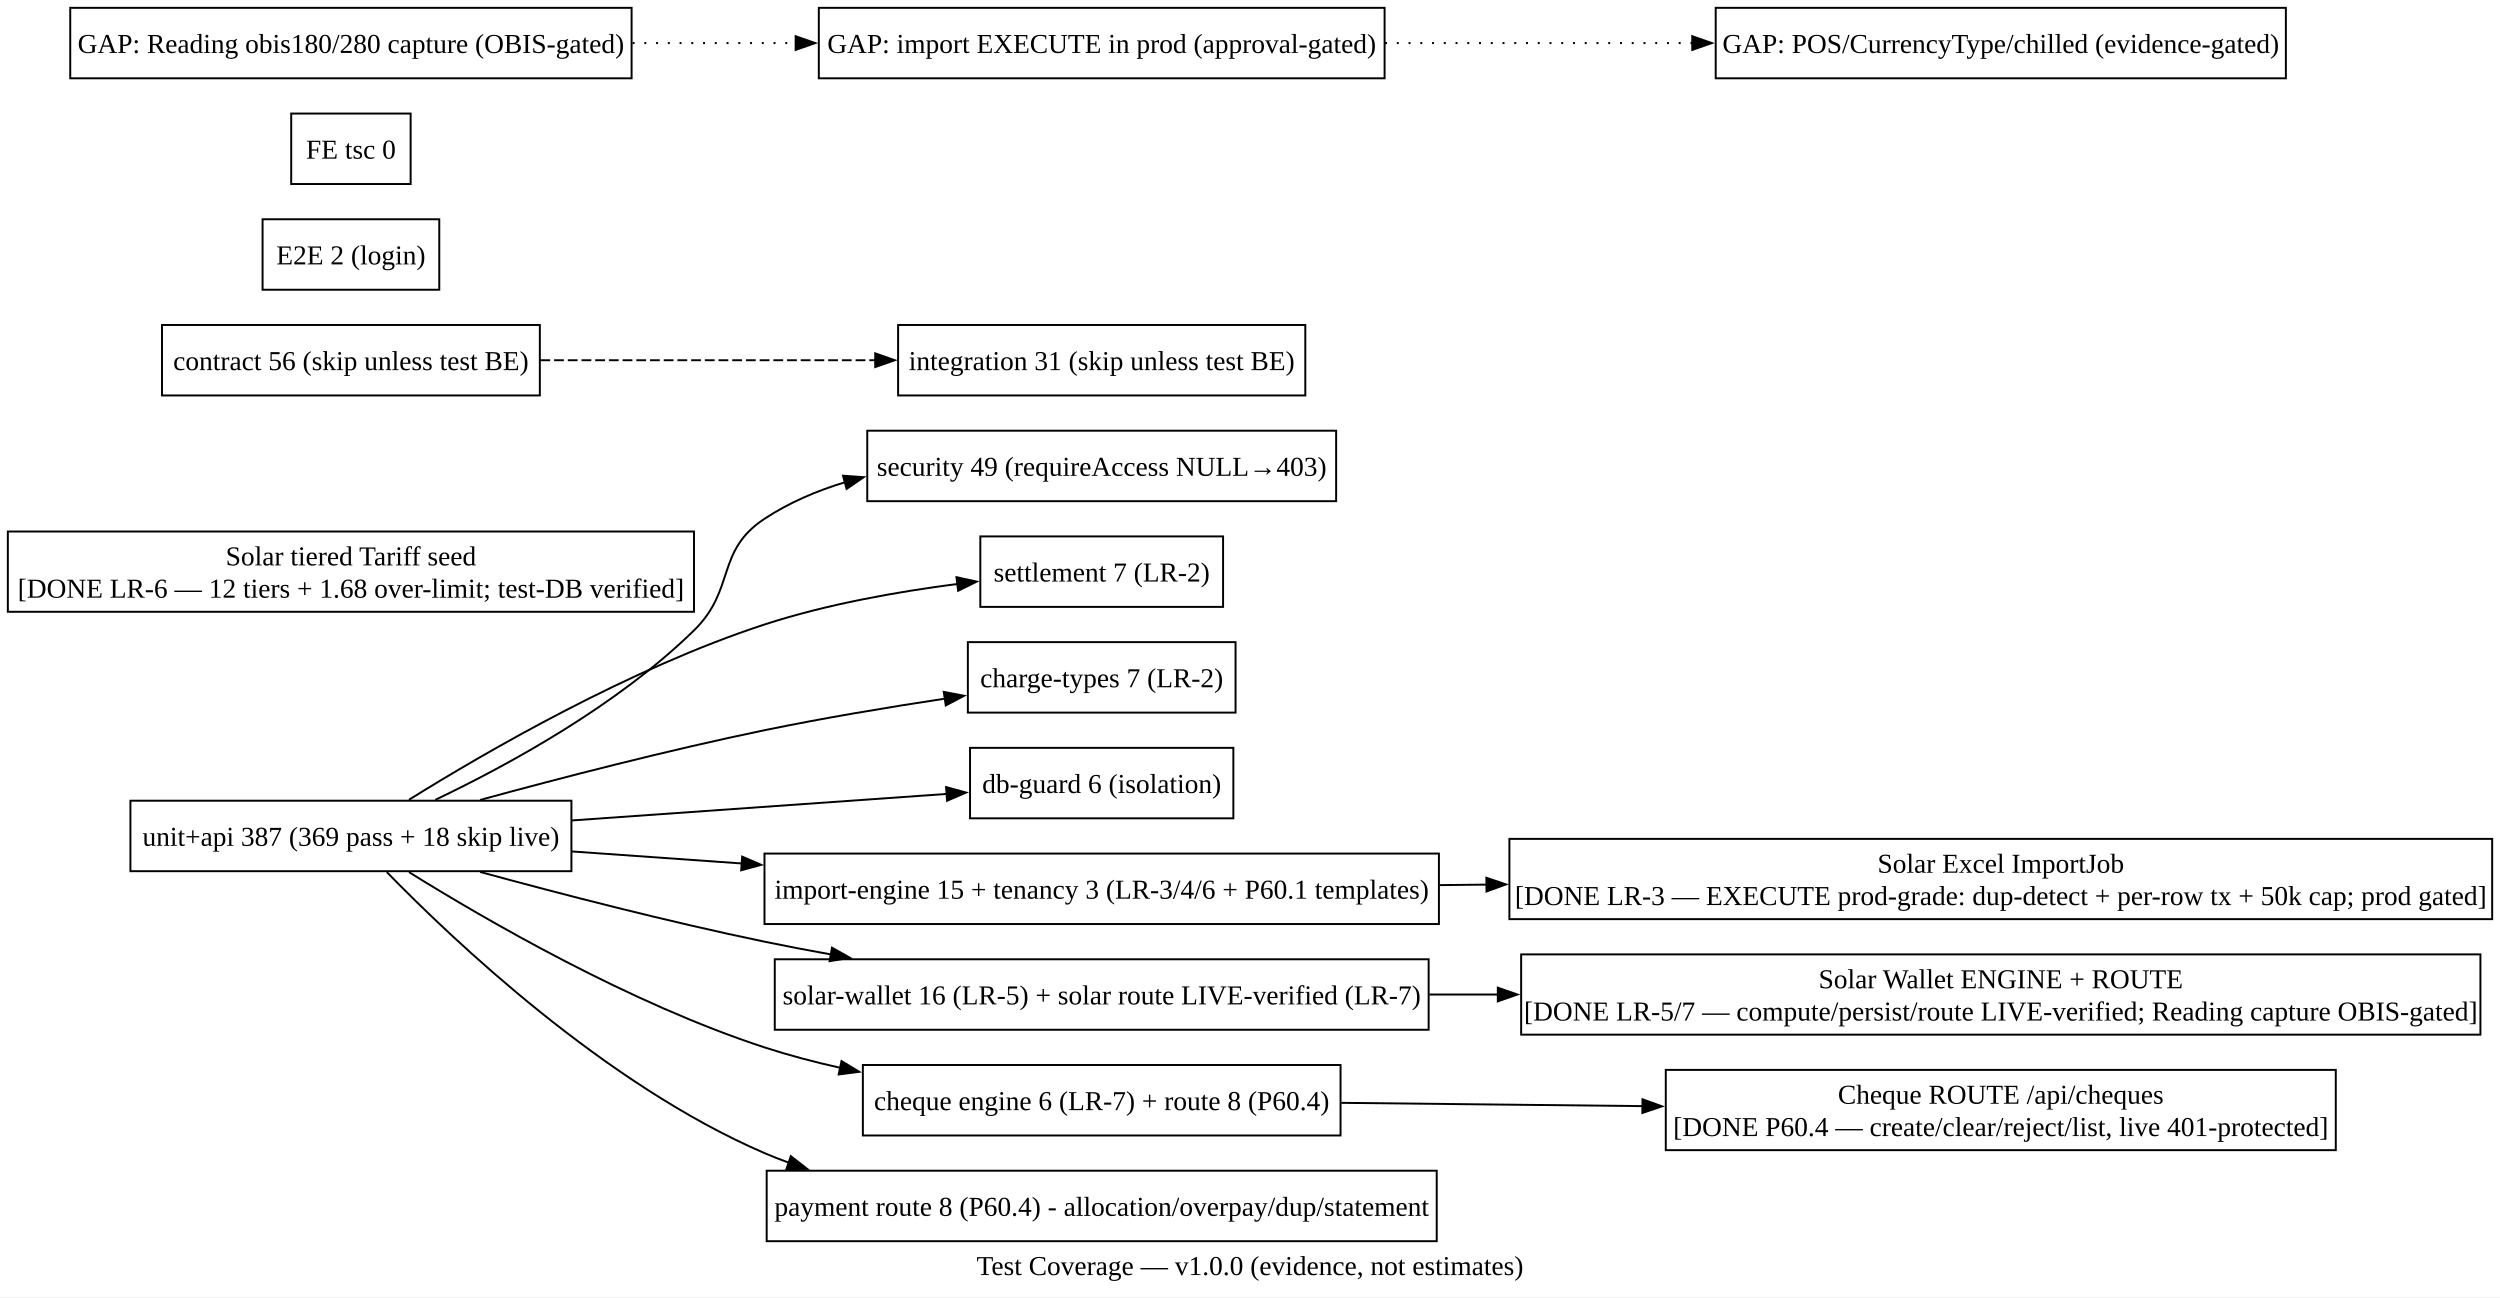
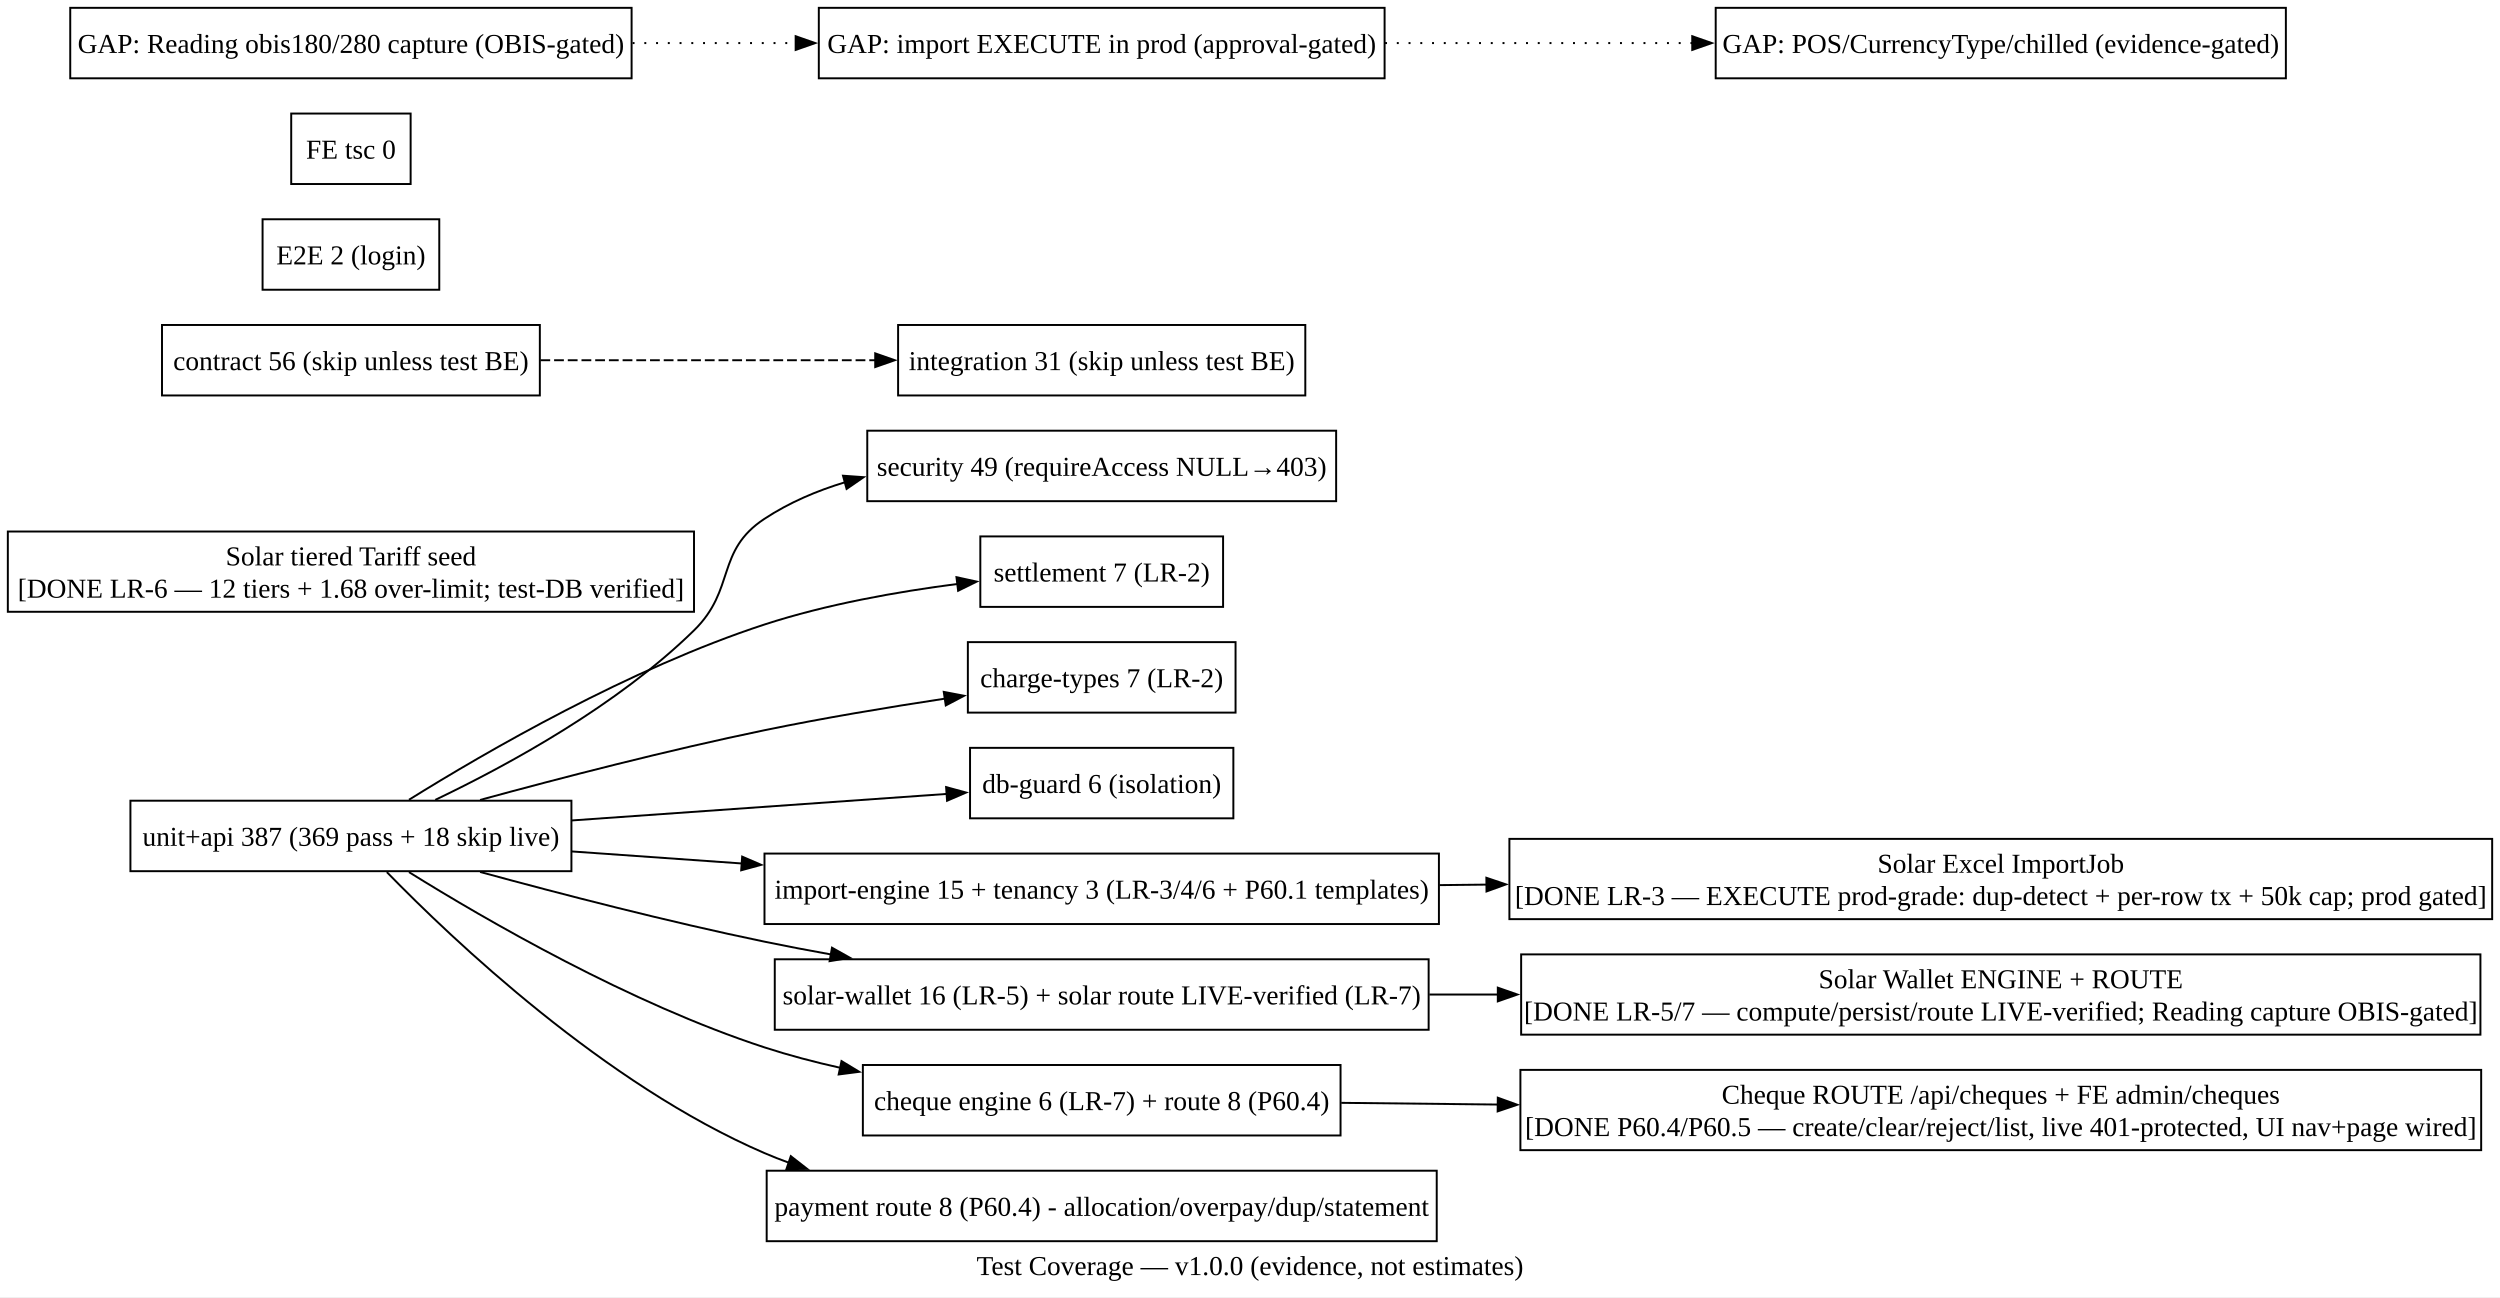
<svg xmlns="http://www.w3.org/2000/svg" width="1277pt" height="663pt" viewBox="0.00 0.00 1277.00 663.00">
  <g id="graph0" class="graph" transform="scale(1 1) rotate(0) translate(4 658.5)">
    <polygon fill="white" stroke="none" points="-4,4 -4,-658.5 1273,-658.5 1273,4 -4,4" />
    <text xml:space="preserve" text-anchor="middle" x="634.5" y="-7.2" font-family="Times New Roman,serif" font-size="14.00">Test Coverage — v1.0.0 (evidence, not estimates)</text>
    <g id="node1" class="node">
      <polygon fill="none" stroke="black" points="287.88,-249.5 62.62,-249.5 62.62,-213.5 287.88,-213.5 287.88,-249.5" />
      <text xml:space="preserve" text-anchor="middle" x="175.25" y="-226.45" font-family="Times New Roman,serif" font-size="14.00">unit+api 387 (369 pass + 18 skip live)</text>
    </g>
    <g id="node2" class="node">
      <polygon fill="none" stroke="black" points="678.5,-438.5 439,-438.5 439,-402.5 678.5,-402.5 678.5,-438.5" />
      <text xml:space="preserve" text-anchor="middle" x="558.75" y="-415.45" font-family="Times New Roman,serif" font-size="14.00">security 49 (requireAccess NULL→403)</text>
    </g>
    <g id="edge1" class="edge">
      <path fill="none" stroke="black" d="M218.32,-249.92C256.12,-267.98 311.51,-298.32 350.5,-336.5 371.91,-357.46 361.47,-377.03 386.5,-393.5 399.04,-401.75 413.2,-407.82 427.87,-412.23" />
      <polygon fill="black" stroke="black" points="426.6,-415.51 437.17,-414.76 428.44,-408.75 426.6,-415.51" />
    </g>
    <g id="node3" class="node">
      <polygon fill="none" stroke="black" points="620.75,-384.5 496.75,-384.5 496.75,-348.5 620.75,-348.5 620.75,-384.5" />
      <text xml:space="preserve" text-anchor="middle" x="558.75" y="-361.45" font-family="Times New Roman,serif" font-size="14.00">settlement 7 (LR-2)</text>
    </g>
    <g id="edge2" class="edge">
      <path fill="none" stroke="black" d="M204.9,-249.98C244.21,-274.45 317.84,-317.09 386.5,-339.5 418.1,-349.81 454.31,-356.25 485.26,-360.24" />
      <polygon fill="black" stroke="black" points="484.56,-363.68 494.91,-361.42 485.41,-356.73 484.56,-363.68" />
    </g>
    <g id="node4" class="node">
      <polygon fill="none" stroke="black" points="627.12,-330.5 490.38,-330.5 490.38,-294.5 627.12,-294.5 627.12,-330.5" />
      <text xml:space="preserve" text-anchor="middle" x="558.75" y="-307.45" font-family="Times New Roman,serif" font-size="14.00">charge-types 7 (LR-2)</text>
    </g>
    <g id="edge3" class="edge">
      <path fill="none" stroke="black" d="M241.22,-249.89C282.58,-261.17 337.42,-275.35 386.5,-285.5 416.42,-291.69 449.55,-297.21 478.62,-301.63" />
      <polygon fill="black" stroke="black" points="478.07,-305.09 488.48,-303.1 479.1,-298.16 478.07,-305.09" />
    </g>
    <g id="node5" class="node">
      <polygon fill="none" stroke="black" points="626,-276.5 491.5,-276.5 491.5,-240.5 626,-240.5 626,-276.5" />
      <text xml:space="preserve" text-anchor="middle" x="558.75" y="-253.45" font-family="Times New Roman,serif" font-size="14.00">db-guard 6 (isolation)</text>
    </g>
    <g id="edge4" class="edge">
      <path fill="none" stroke="black" d="M288.13,-239.42C349.61,-243.77 424.35,-249.06 479.53,-252.96" />
      <polygon fill="black" stroke="black" points="479.27,-256.45 489.49,-253.67 479.76,-249.47 479.27,-256.45" />
    </g>
    <g id="node6" class="node">
      <polygon fill="none" stroke="black" points="731,-222.5 386.5,-222.5 386.5,-186.5 731,-186.5 731,-222.5" />
      <text xml:space="preserve" text-anchor="middle" x="558.75" y="-199.45" font-family="Times New Roman,serif" font-size="14.00">import-engine 15 + tenancy 3 (LR-3/4/6 + P60.1 templates)</text>
    </g>
    <g id="edge5" class="edge">
      <path fill="none" stroke="black" d="M288.13,-223.58C315.43,-221.65 345.34,-219.53 374.99,-217.43" />
      <polygon fill="black" stroke="black" points="375.1,-220.94 384.82,-216.74 374.6,-213.95 375.1,-220.94" />
    </g>
    <g id="node7" class="node">
      <polygon fill="none" stroke="black" points="725.75,-168.5 391.75,-168.5 391.75,-132.5 725.75,-132.5 725.75,-168.5" />
      <text xml:space="preserve" text-anchor="middle" x="558.75" y="-145.45" font-family="Times New Roman,serif" font-size="14.00">solar-wallet 16 (LR-5) + solar route LIVE-verified (LR-7)</text>
    </g>
    <g id="edge6" class="edge">
      <path fill="none" stroke="black" d="M241.22,-213.11C282.58,-201.83 337.42,-187.65 386.5,-177.5 397.56,-175.21 409.05,-173.02 420.61,-170.94" />
      <polygon fill="black" stroke="black" points="420.98,-174.42 430.22,-169.24 419.76,-167.53 420.98,-174.42" />
    </g>
    <g id="node8" class="node">
      <polygon fill="none" stroke="black" points="680.75,-114.5 436.75,-114.5 436.75,-78.5 680.75,-78.5 680.75,-114.5" />
      <text xml:space="preserve" text-anchor="middle" x="558.75" y="-91.45" font-family="Times New Roman,serif" font-size="14.00">cheque engine 6 (LR-7) + route 8 (P60.4)</text>
    </g>
    <g id="edge7" class="edge">
      <path fill="none" stroke="black" d="M204.9,-213.02C244.21,-188.55 317.84,-145.91 386.5,-123.5 398.91,-119.45 412.02,-116 425.25,-113.06" />
      <polygon fill="black" stroke="black" points="425.84,-116.51 434.9,-111.02 424.39,-109.66 425.84,-116.51" />
    </g>
    <g id="node9" class="node">
      <polygon fill="none" stroke="black" points="729.88,-60.5 387.62,-60.5 387.62,-24.5 729.88,-24.5 729.88,-60.5" />
      <text xml:space="preserve" text-anchor="middle" x="558.75" y="-37.45" font-family="Times New Roman,serif" font-size="14.00">payment route 8 (P60.4) - allocation/overpay/dup/statement</text>
    </g>
    <g id="edge8" class="edge">
      <path fill="none" stroke="black" d="M193.6,-213.02C227.2,-178.5 305.02,-104.57 386.5,-69.5 390.58,-67.74 394.76,-66.1 399.02,-64.56" />
      <polygon fill="black" stroke="black" points="399.94,-67.94 408.3,-61.43 397.7,-61.31 399.94,-67.94" />
    </g>
    <g id="node10" class="node">
      <polygon fill="none" stroke="black" points="1269,-230 767,-230 767,-189 1269,-189 1269,-230" />
      <text xml:space="preserve" text-anchor="middle" x="1018" y="-212.7" font-family="Times New Roman,serif" font-size="14.00">Solar Excel ImportJob</text>
      <text xml:space="preserve" text-anchor="middle" x="1018" y="-196.2" font-family="Times New Roman,serif" font-size="14.00">[DONE LR-3 — EXECUTE prod-grade: dup-detect + per-row tx + 50k cap; prod gated]</text>
    </g>
    <g id="edge9" class="edge">
      <path fill="none" stroke="black" d="M731.31,-206.38C739.24,-206.46 747.26,-206.55 755.33,-206.64" />
      <polygon fill="black" stroke="black" points="755.24,-210.14 765.27,-206.75 755.31,-203.14 755.24,-210.14" />
    </g>
    <g id="node11" class="node">
      <polygon fill="none" stroke="black" points="1263,-171 773,-171 773,-130 1263,-130 1263,-171" />
      <text xml:space="preserve" text-anchor="middle" x="1018" y="-153.7" font-family="Times New Roman,serif" font-size="14.00">Solar Wallet ENGINE + ROUTE</text>
      <text xml:space="preserve" text-anchor="middle" x="1018" y="-137.2" font-family="Times New Roman,serif" font-size="14.00">[DONE LR-5/7 — compute/persist/route LIVE-verified; Reading capture OBIS-gated]</text>
    </g>
    <g id="edge10" class="edge">
      <path fill="none" stroke="black" d="M726.12,-150.5C737.63,-150.5 749.38,-150.5 761.22,-150.5" />
      <polygon fill="black" stroke="black" points="761.08,-154 771.08,-150.5 761.08,-147 761.08,-154" />
    </g>
    <g id="node13" class="node">
-       <polygon fill="none" stroke="black" points="1189.12,-112 846.88,-112 846.88,-71 1189.12,-71 1189.12,-112" />
-       <text xml:space="preserve" text-anchor="middle" x="1018" y="-94.7" font-family="Times New Roman,serif" font-size="14.00">Cheque ROUTE /api/cheques</text>
-       <text xml:space="preserve" text-anchor="middle" x="1018" y="-78.2" font-family="Times New Roman,serif" font-size="14.00">[DONE P60.4 — create/clear/reject/list, live 401-protected]</text>
+       <polygon fill="none" stroke="black" points="1263.38,-112 772.62,-112 772.62,-71 1263.38,-71 1263.38,-112" />
+       <text xml:space="preserve" text-anchor="middle" x="1018" y="-94.7" font-family="Times New Roman,serif" font-size="14.00">Cheque ROUTE /api/cheques + FE admin/cheques</text>
+       <text xml:space="preserve" text-anchor="middle" x="1018" y="-78.2" font-family="Times New Roman,serif" font-size="14.00">[DONE P60.4/P60.5 — create/clear/reject/list, live 401-protected, UI nav+page wired]</text>
    </g>
    <g id="edge11" class="edge">
-       <path fill="none" stroke="black" d="M681.08,-95.17C728.29,-94.66 783.38,-94.05 835.13,-93.49" />
-       <polygon fill="black" stroke="black" points="834.99,-96.99 844.96,-93.38 834.92,-89.99 834.99,-96.99" />
+       <path fill="none" stroke="black" d="M681.08,-95.17C706.08,-94.9 733.29,-94.6 761.05,-94.3" />
+       <polygon fill="black" stroke="black" points="761.07,-97.8 771.03,-94.19 761,-90.8 761.07,-97.8" />
    </g>
    <g id="node12" class="node">
      <polygon fill="none" stroke="black" points="350.5,-387 0,-387 0,-346 350.5,-346 350.5,-387" />
      <text xml:space="preserve" text-anchor="middle" x="175.25" y="-369.7" font-family="Times New Roman,serif" font-size="14.00">Solar tiered Tariff seed</text>
      <text xml:space="preserve" text-anchor="middle" x="175.25" y="-353.2" font-family="Times New Roman,serif" font-size="14.00">[DONE LR-6 — 12 tiers + 1.68 over-limit; test-DB verified]</text>
    </g>
    <g id="node14" class="node">
      <polygon fill="none" stroke="black" points="271.75,-492.5 78.75,-492.5 78.75,-456.5 271.75,-456.5 271.75,-492.5" />
      <text xml:space="preserve" text-anchor="middle" x="175.25" y="-469.45" font-family="Times New Roman,serif" font-size="14.00">contract 56 (skip unless test BE)</text>
    </g>
    <g id="node15" class="node">
      <polygon fill="none" stroke="black" points="662.75,-492.5 454.75,-492.5 454.75,-456.5 662.75,-456.5 662.75,-492.5" />
      <text xml:space="preserve" text-anchor="middle" x="558.75" y="-469.45" font-family="Times New Roman,serif" font-size="14.00">integration 31 (skip unless test BE)</text>
    </g>
    <g id="edge12" class="edge">
      <path fill="none" stroke="black" stroke-dasharray="5,2" d="M272.03,-474.5C323.95,-474.5 388.49,-474.5 443.08,-474.5" />
      <polygon fill="black" stroke="black" points="443.06,-478 453.06,-474.5 443.06,-471 443.06,-478" />
    </g>
    <g id="node16" class="node">
      <polygon fill="none" stroke="black" points="220.38,-546.5 130.12,-546.5 130.12,-510.5 220.38,-510.5 220.38,-546.5" />
      <text xml:space="preserve" text-anchor="middle" x="175.25" y="-523.45" font-family="Times New Roman,serif" font-size="14.00">E2E 2 (login)</text>
    </g>
    <g id="node17" class="node">
      <polygon fill="none" stroke="black" points="205.75,-600.5 144.75,-600.5 144.75,-564.5 205.75,-564.5 205.75,-600.5" />
      <text xml:space="preserve" text-anchor="middle" x="175.25" y="-577.45" font-family="Times New Roman,serif" font-size="14.00">FE tsc 0</text>
    </g>
    <g id="node18" class="node">
      <polygon fill="none" stroke="black" points="318.62,-654.5 31.88,-654.5 31.88,-618.5 318.62,-618.5 318.62,-654.5" />
      <text xml:space="preserve" text-anchor="middle" x="175.25" y="-631.45" font-family="Times New Roman,serif" font-size="14.00">GAP: Reading obis180/280 capture (OBIS-gated)</text>
    </g>
    <g id="node19" class="node">
      <polygon fill="none" stroke="black" points="703.25,-654.5 414.25,-654.5 414.25,-618.5 703.25,-618.5 703.25,-654.5" />
      <text xml:space="preserve" text-anchor="middle" x="558.75" y="-631.45" font-family="Times New Roman,serif" font-size="14.00">GAP: import EXECUTE in prod (approval-gated)</text>
    </g>
    <g id="edge13" class="edge">
      <path fill="none" stroke="black" stroke-dasharray="1,5" d="M319.12,-636.5C346.36,-636.5 374.99,-636.5 402.59,-636.5" />
      <polygon fill="black" stroke="black" points="402.42,-640 412.42,-636.5 402.42,-633 402.42,-640" />
    </g>
    <g id="node20" class="node">
      <polygon fill="none" stroke="black" points="1163.62,-654.5 872.38,-654.5 872.38,-618.5 1163.62,-618.5 1163.62,-654.5" />
      <text xml:space="preserve" text-anchor="middle" x="1018" y="-631.45" font-family="Times New Roman,serif" font-size="14.00">GAP: POS/CurrencyType/chilled (evidence-gated)</text>
    </g>
    <g id="edge14" class="edge">
      <path fill="none" stroke="black" stroke-dasharray="1,5" d="M703.49,-636.5C753.39,-636.5 809.58,-636.5 860.47,-636.5" />
      <polygon fill="black" stroke="black" points="860.4,-640 870.4,-636.5 860.4,-633 860.4,-640" />
    </g>
  </g>
</svg>
